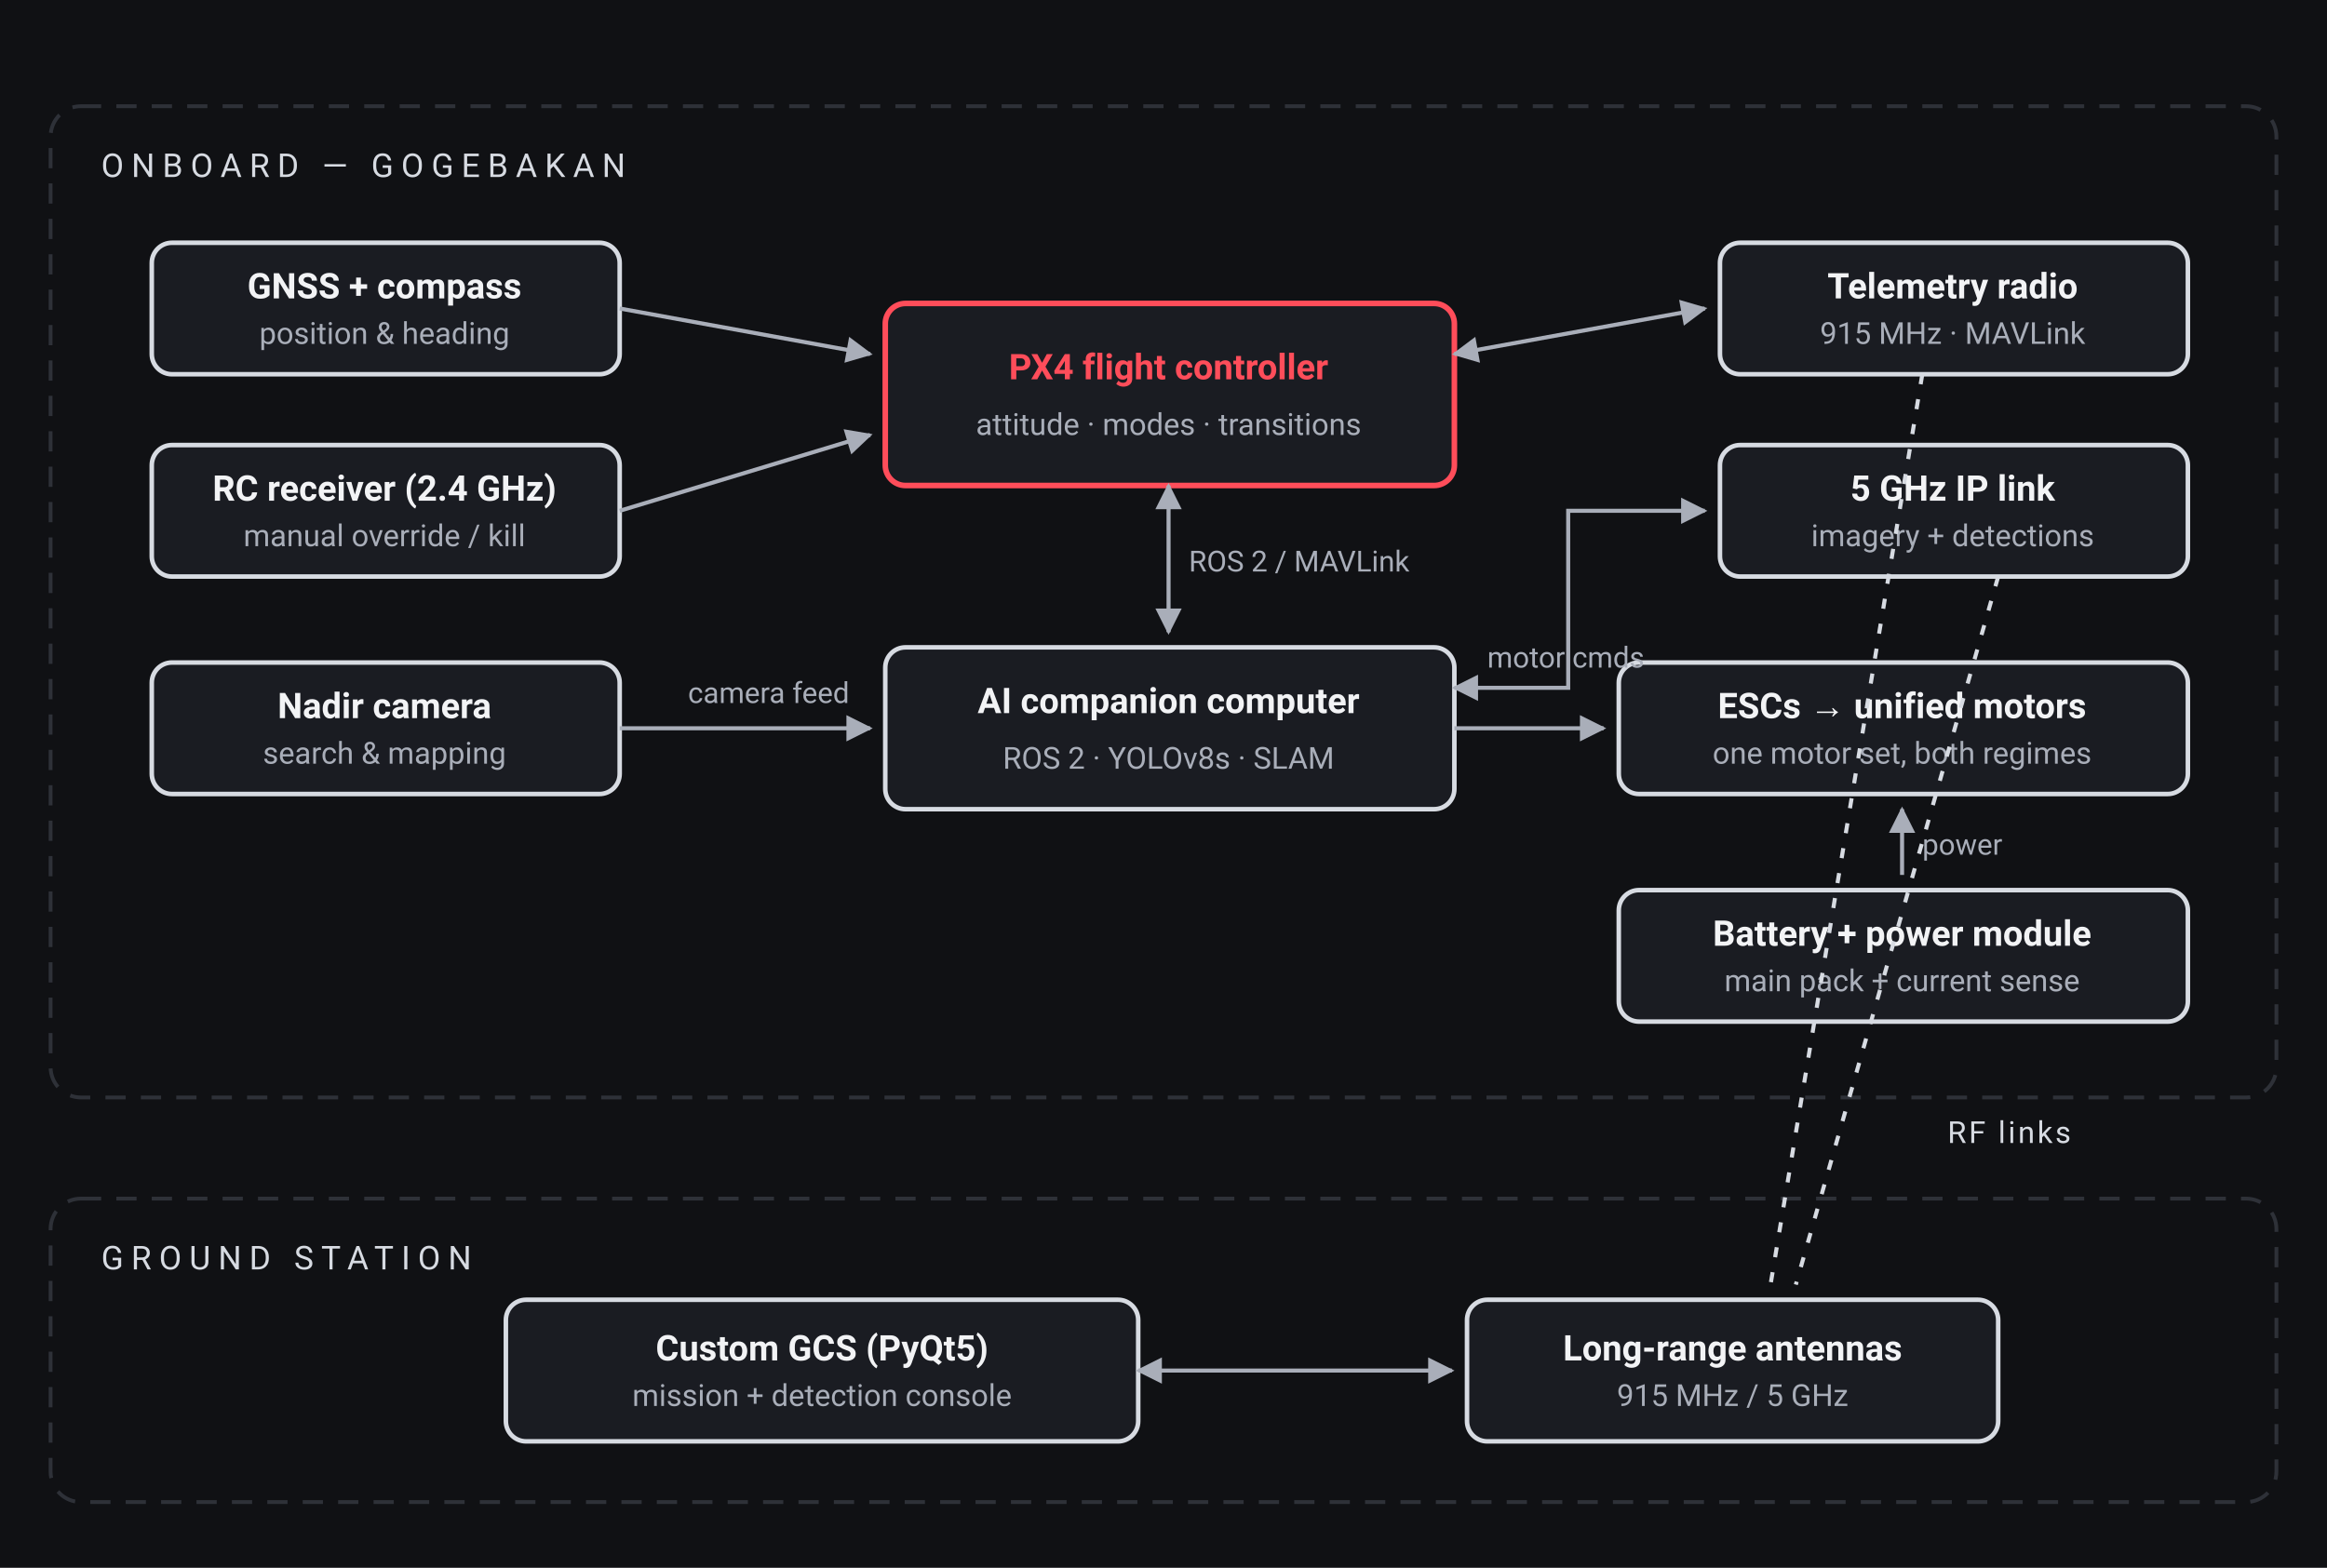
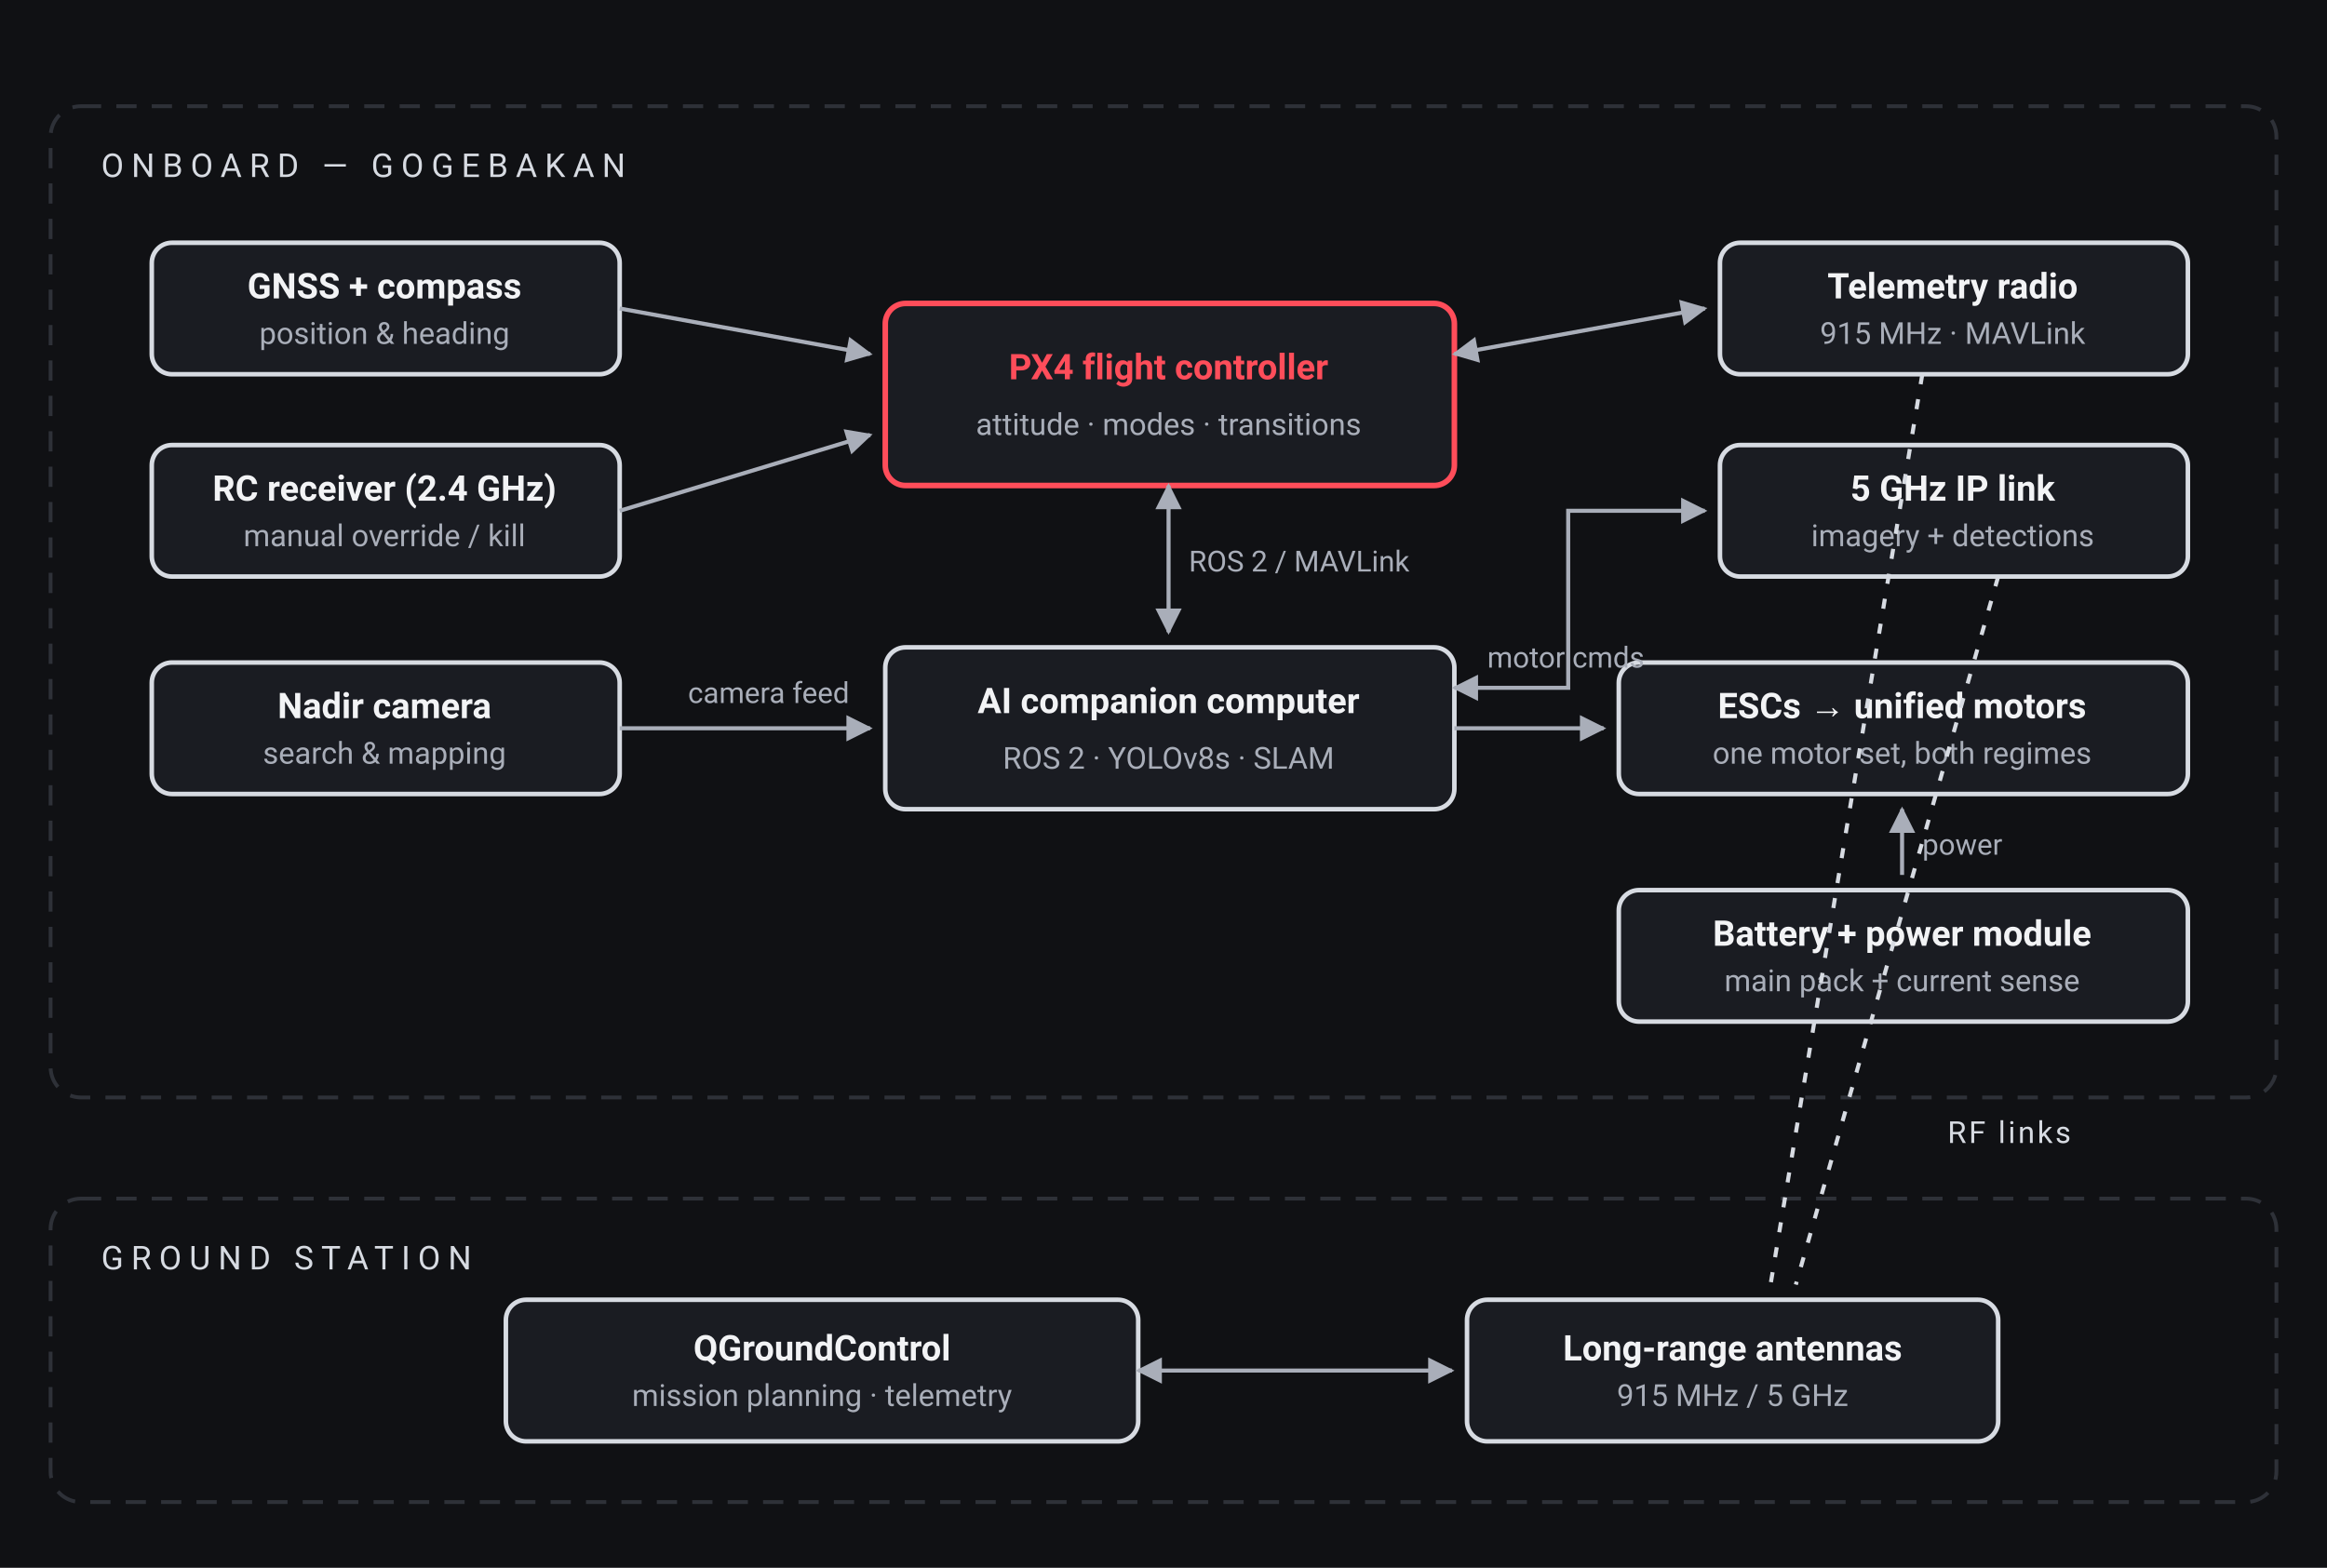
- <svg xmlns="http://www.w3.org/2000/svg" viewBox="0 0 920 620" role="img" aria-label="Avionics block diagram. Onboard: GNSS and the RC receiver feed the PX4 flight controller, which drives the unified propulsion ESCs; an AI companion computer running ROS 2, YOLOv8s and SLAM reads the nadir camera, exchanges data with PX4, and streams detections over a 5 GHz IP link; a 915 MHz telemetry radio links PX4 to the custom PyQt5 ground control station.">
+ <svg xmlns="http://www.w3.org/2000/svg" viewBox="0 0 920 620" role="img" aria-label="Avionics block diagram. Onboard: GNSS and the RC receiver feed the PX4 flight controller, which drives the unified propulsion ESCs; an AI companion computer running ROS 2, YOLOv8s and SLAM reads the nadir camera, exchanges data with PX4, and streams detections over a 5 GHz IP link; a 915 MHz telemetry radio links PX4 to QGroundControl on the ground station laptop.">
  <defs>
    <marker id="a3" viewBox="0 0 10 10" refX="9" refY="5" markerWidth="6.5" markerHeight="6.5" orient="auto-start-reverse">
      <path d="M0 0L10 5L0 10Z" fill="#a9aeb9" />
    </marker>
  </defs>
  <rect width="920" height="620" fill="#101114" />
  <g font-family="system-ui, Segoe UI, Roboto, Arial, sans-serif">
    <rect x="20" y="42" width="880" height="392" rx="12" fill="none" stroke="#2e3138" stroke-dasharray="8 6" stroke-width="1.5" />
    <text x="40" y="70" font-size="13" letter-spacing="3" fill="#d7dbe2">ONBOARD — GOGEBAKAN</text>
    <rect x="20" y="474" width="880" height="120" rx="12" fill="none" stroke="#2e3138" stroke-dasharray="8 6" stroke-width="1.5" />
    <text x="40" y="502" font-size="13" letter-spacing="3" fill="#d7dbe2">GROUND STATION</text>
    <g fill="#1a1c22" stroke="#d7dbe2" stroke-width="1.8">
      <rect x="60" y="96" width="185" height="52" rx="8" />
      <rect x="60" y="176" width="185" height="52" rx="8" />
      <rect x="350" y="120" width="225" height="72" rx="8" stroke="#ff4d5a" stroke-width="2.2" />
      <rect x="680" y="96" width="185" height="52" rx="8" />
      <rect x="680" y="176" width="185" height="52" rx="8" />
      <rect x="350" y="256" width="225" height="64" rx="8" />
      <rect x="60" y="262" width="185" height="52" rx="8" />
      <rect x="640" y="262" width="225" height="52" rx="8" />
      <rect x="640" y="352" width="225" height="52" rx="8" />
      <rect x="200" y="514" width="250" height="56" rx="8" />
      <rect x="580" y="514" width="210" height="56" rx="8" />
    </g>
    <g fill="#f2f3f5" font-size="14" font-weight="600" text-anchor="middle">
      <text x="152" y="118">GNSS + compass</text>
      <text x="152" y="198">RC receiver (2.4 GHz)</text>
      <text x="462" y="150" fill="#ff4d5a">PX4 flight controller</text>
      <text x="772" y="118">Telemetry radio</text>
      <text x="772" y="198">5 GHz IP link</text>
      <text x="462" y="282">AI companion computer</text>
      <text x="152" y="284">Nadir camera</text>
      <text x="752" y="284">ESCs → unified motors</text>
      <text x="752" y="374">Battery + power module</text>
-       <text x="325" y="538">Custom GCS (PyQt5)</text>
+       <text x="325" y="538">QGroundControl</text>
      <text x="685" y="538">Long-range antennas</text>
    </g>
    <g fill="#a9aeb9" font-size="12" text-anchor="middle">
      <text x="152" y="136">position &amp; heading</text>
      <text x="152" y="216">manual override / kill</text>
      <text x="462" y="172">attitude · modes · transitions</text>
      <text x="772" y="136">915 MHz · MAVLink</text>
      <text x="772" y="216">imagery + detections</text>
      <text x="462" y="304">ROS 2 · YOLOv8s · SLAM</text>
      <text x="152" y="302">search &amp; mapping</text>
      <text x="752" y="302">one motor set, both regimes</text>
      <text x="752" y="392">main pack + current sense</text>
-       <text x="325" y="556">mission + detection console</text>
+       <text x="325" y="556">mission planning · telemetry</text>
      <text x="685" y="556">915 MHz / 5 GHz</text>
    </g>
    <g stroke="#a9aeb9" stroke-width="1.6" fill="none">
      <line x1="245" y1="122" x2="344" y2="140" marker-end="url(#a3)" />
      <line x1="245" y1="202" x2="344" y2="172" marker-end="url(#a3)" />
      <line x1="575" y1="140" x2="674" y2="122" marker-start="url(#a3)" marker-end="url(#a3)" />
      <line x1="462" y1="192" x2="462" y2="250" marker-start="url(#a3)" marker-end="url(#a3)" />
      <line x1="245" y1="288" x2="344" y2="288" marker-end="url(#a3)" />
      <path d="M575 288 L634 288" marker-end="url(#a3)" />
      <path d="M575 272 L620 272 L620 202 L674 202" marker-start="url(#a3)" marker-end="url(#a3)" />
      <line x1="752" y1="346" x2="752" y2="320" marker-end="url(#a3)" />
    </g>
    <g fill="#a9aeb9" font-size="11.5">
      <text x="470" y="226">ROS 2 / MAVLink</text>
      <text x="272" y="278">camera feed</text>
      <text x="588" y="264">motor cmds</text>
      <text x="760" y="338">power</text>
    </g>
    <g stroke="#d7dbe2" stroke-width="1.6" stroke-dasharray="4 6" fill="none">
      <path d="M760 148 L700 508" />
      <path d="M790 228 L710 508" />
    </g>
    <text x="770" y="452" fill="#d7dbe2" font-size="12" letter-spacing="1">RF links</text>
    <line x1="450" y1="542" x2="574" y2="542" stroke="#a9aeb9" stroke-width="1.6" marker-start="url(#a3)" marker-end="url(#a3)" />
  </g>
</svg>
